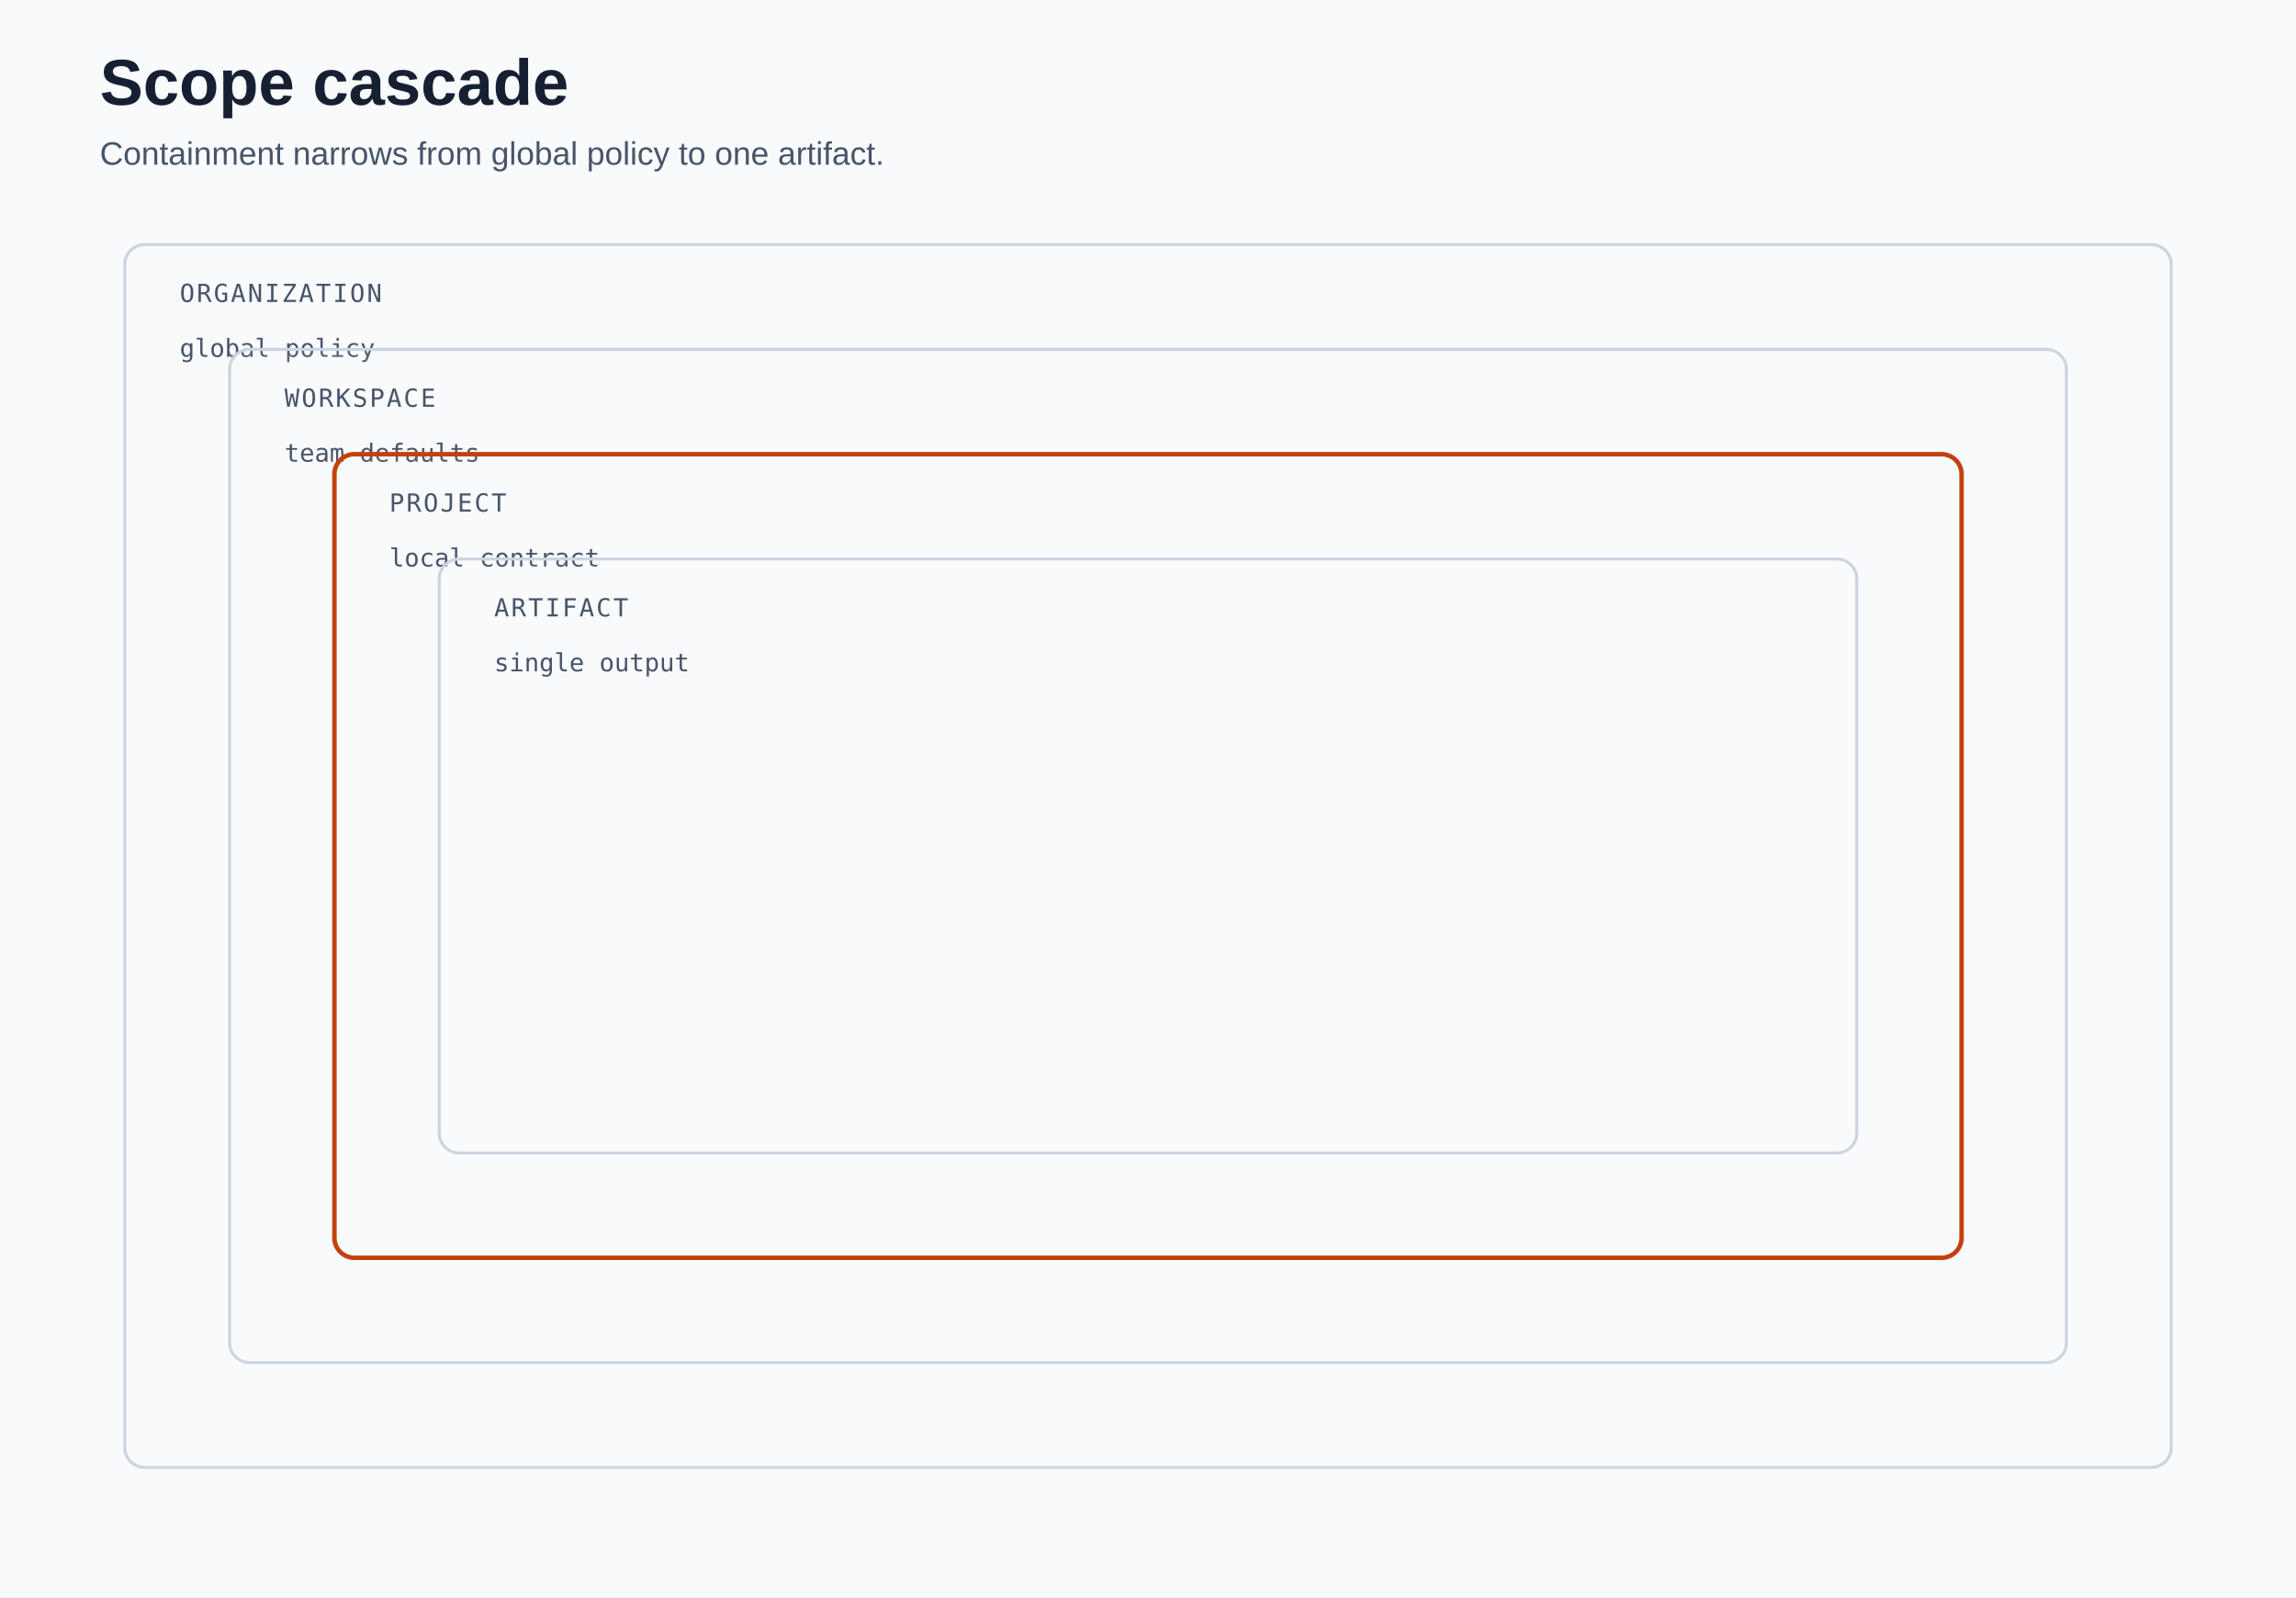
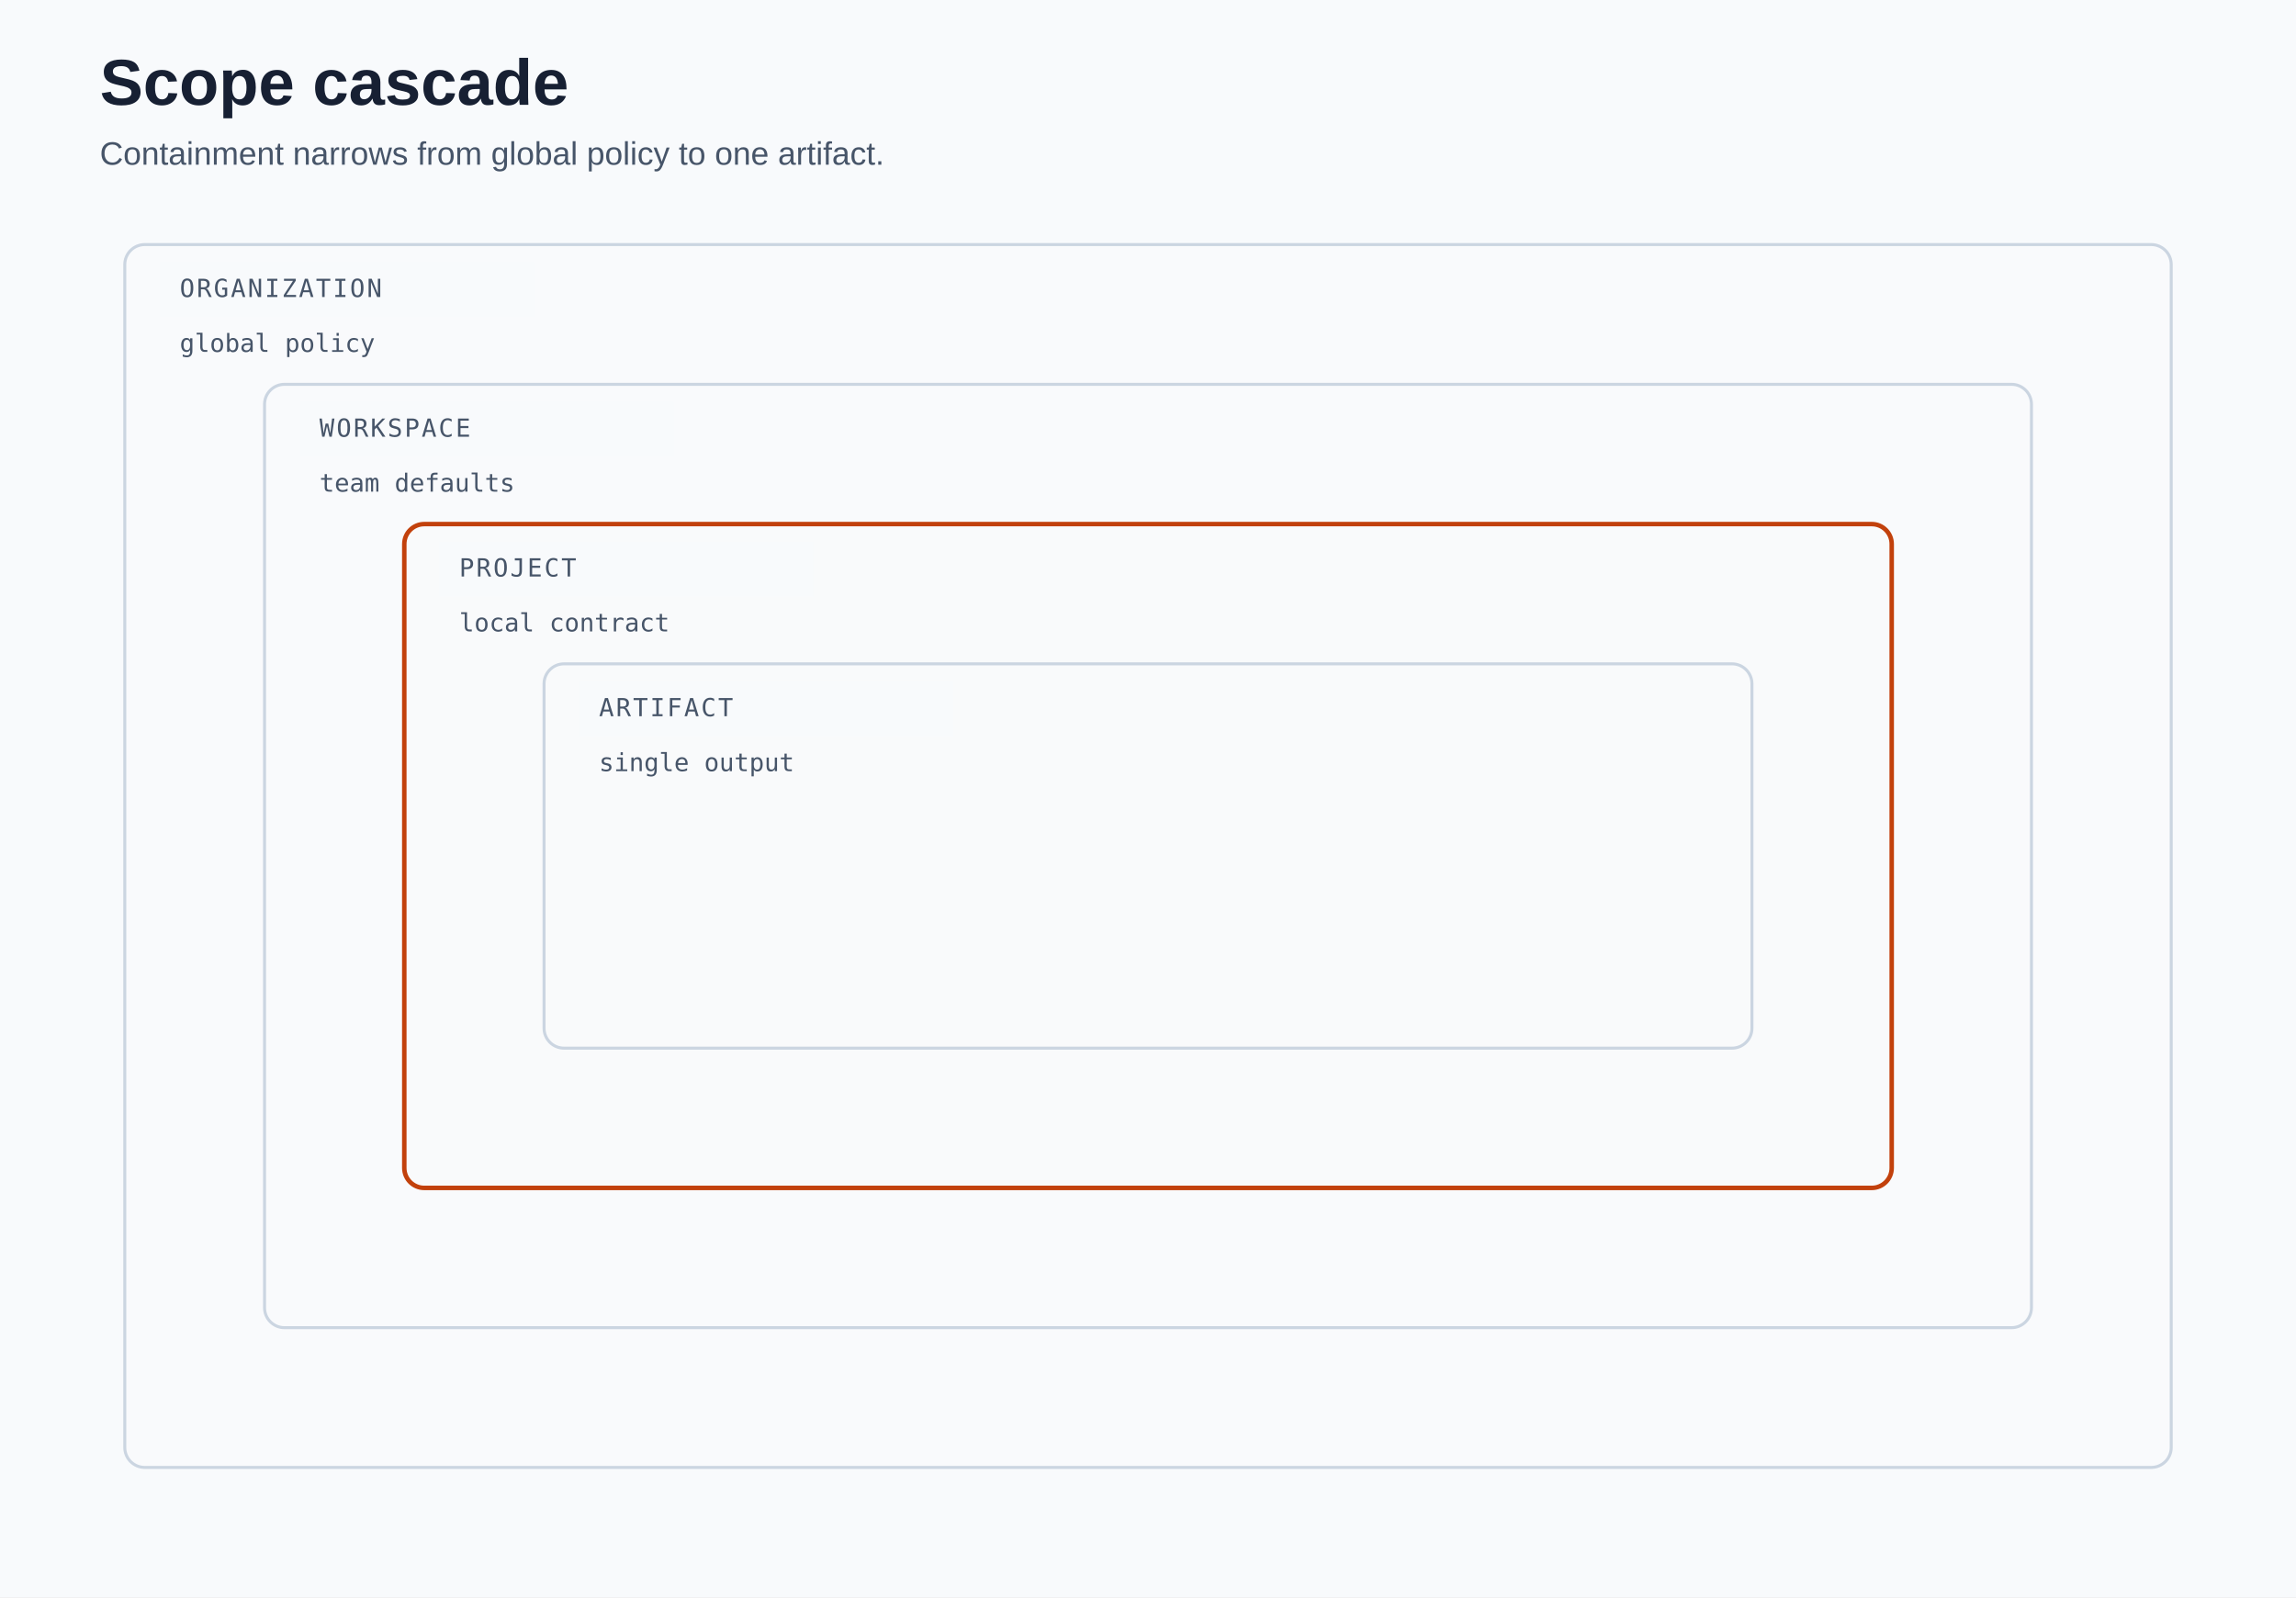
<svg xmlns="http://www.w3.org/2000/svg" width="920" height="640" viewBox="0 0 920 640" role="img" aria-labelledby="notemd-gallery-nested-scope-title notemd-gallery-nested-scope-desc" data-notemd-renderer="notemd-reference-layouts@1.1.0" data-layout-safety="notemd-layout-safety@1.0.0">
  <style>
        .ref-canvas { fill: #f8fafc; }
        .ref-title { fill: #172033; font: 700 26px "Segoe UI", Arial, sans-serif; }
        .ref-summary { fill: #475569; font: 13px "Segoe UI", Arial, sans-serif; }
        .ref-zone { fill: #ffffff; stroke: #cbd5e1; stroke-width: 1; }
        .ref-zone-label { fill: #475569; font: 700 10px "Segoe UI", Arial, sans-serif; letter-spacing: 1.5px; }
        .ref-node { fill: #ffffff; stroke: #cbd5e1; stroke-width: 1.2; }
        .ref-node.focal { fill: #fff7ed; stroke: #c2410c; stroke-width: 1.8; }
        .ref-node.external { stroke-dasharray: 5 4; }
        .ref-node-label { fill: #172033; font: 600 13px "Segoe UI", Arial, sans-serif; }
        .ref-header-label { fill: #ffffff; font: 600 11px "Segoe UI", Arial, sans-serif; }
        .ref-node-sub { fill: #475569; font: 10px Consolas, monospace; }
        .ref-hub-label { fill: #f8fafc; font: 600 13px "Segoe UI", Arial, sans-serif; }
        .ref-hub-sub { fill: #e2e8f0; font: 10px Consolas, monospace; }
        .ref-edge { fill: none; stroke: #475569; stroke-width: 1.5; }
        .ref-edge.accent { stroke: #c2410c; stroke-width: 2; marker-end: url(#notemd-reference-arrow-accent); }
        .ref-edge.link { stroke: #1d4ed8; marker-end: url(#notemd-reference-arrow-link); }
        .ref-edge.trigger { stroke-dasharray: 5 4; }
        .ref-edge.dashed { stroke-dasharray: 5 4; }
        .ref-edge-label { fill: #475569; font: 10px Consolas, monospace; paint-order: stroke; stroke: #f8fafc; stroke-width: 5px; }
        .ref-axis { stroke: #cbd5e1; stroke-width: 1; }
        .ref-axis-label { fill: #475569; font: 10px Consolas, monospace; }
        .ref-chip { fill: #e2e8f0; stroke: #cbd5e1; stroke-width: .7; }
        .ref-chip-text { fill: #172033; font: 700 8px Consolas, monospace; }
        .ref-focal-fill { fill: #fff7ed; stroke: #c2410c; stroke-width: 1.8; }
        .ref-caption { fill: #475569; font: 10px Consolas, monospace; letter-spacing: .8px; }
    </style>
  <defs>
    <marker id="notemd-reference-arrow" markerWidth="8" markerHeight="8" refX="7" refY="4" orient="auto">
      <path d="M0 0 L8 4 L0 8 Z" fill="#475569" />
    </marker>
    <marker id="notemd-reference-arrow-accent" markerWidth="8" markerHeight="8" refX="7" refY="4" orient="auto">
      <path d="M0 0 L8 4 L0 8 Z" fill="#c2410c" />
    </marker>
    <marker id="notemd-reference-arrow-link" markerWidth="8" markerHeight="8" refX="7" refY="4" orient="auto">
      <path d="M0 0 L8 4 L0 8 Z" fill="#1d4ed8" />
    </marker>
  </defs>
  <rect class="ref-canvas" x="0" y="0" width="920" height="640" />
  <text x="40" y="42" text-anchor="start" class="ref-title" data-layout-safety="notemd-layout-safety@1.0.0">
    <tspan x="40" dy="0">Scope cascade</tspan>
  </text>
  <text x="40" y="66" text-anchor="start" class="ref-summary" data-layout-safety="notemd-layout-safety@1.0.0">
    <tspan x="40" dy="0">Containment narrows from global policy to one artifact.</tspan>
  </text>
+   <rect data-nested-scope-surface="org" class="ref-node" x="50" y="98" width="820" height="490" rx="8" fill-opacity="0.09" />
+   <rect data-nested-scope-surface="workspace" class="ref-node" x="106" y="154" width="708" height="378" rx="8" fill-opacity="0.078" />
+   <rect data-nested-scope-surface="project" class="ref-focal-fill" x="162" y="210" width="596" height="266" rx="8" fill-opacity="0.066" />
+   <rect data-nested-scope-surface="artifact" class="ref-node" x="218" y="266" width="484" height="154" rx="8" fill-opacity="0.054" />
+   <rect data-nested-tag-surface="org" x="64" y="105" width="150" height="22" fill="#f8fafc" />
+   <rect data-nested-tag-surface="workspace" x="120" y="161" width="150" height="22" fill="#f8fafc" />
+   <rect data-nested-tag-surface="project" x="176" y="217" width="150" height="22" fill="#f8fafc" />
+   <rect data-nested-tag-surface="artifact" x="232" y="273" width="150" height="22" fill="#f8fafc" />
  <g id="reference-nested-org">
-     <rect class="ref-node" x="50" y="98" width="820" height="490" rx="8" fill-opacity="0.09" />
-     <rect x="64" y="105" width="150" height="22" fill="#f8fafc" />
-     <text x="72" y="121" text-anchor="start" class="ref-caption" data-layout-safety="notemd-layout-safety@1.0.0">
+     <text x="72" y="119" text-anchor="start" class="ref-caption" data-layout-safety="notemd-layout-safety@1.0.0">
      <tspan x="72" dy="0">ORGANIZATION</tspan>
    </text>
-     <text x="72" y="143" text-anchor="start" class="ref-node-sub" data-layout-safety="notemd-layout-safety@1.0.0">
+     <text x="72" y="141" text-anchor="start" class="ref-node-sub" data-layout-safety="notemd-layout-safety@1.0.0">
      <tspan x="72" dy="0">global policy</tspan>
    </text>
  </g>
  <g id="reference-nested-workspace">
-     <rect class="ref-node" x="92" y="140" width="736" height="406" rx="8" fill-opacity="0.078" />
-     <rect x="106" y="147" width="150" height="22" fill="#f8fafc" />
-     <text x="114" y="163" text-anchor="start" class="ref-caption" data-layout-safety="notemd-layout-safety@1.0.0">
-       <tspan x="114" dy="0">WORKSPACE</tspan>
+     <text x="128" y="175" text-anchor="start" class="ref-caption" data-layout-safety="notemd-layout-safety@1.0.0">
+       <tspan x="128" dy="0">WORKSPACE</tspan>
    </text>
-     <text x="114" y="185" text-anchor="start" class="ref-node-sub" data-layout-safety="notemd-layout-safety@1.0.0">
-       <tspan x="114" dy="0">team defaults</tspan>
+     <text x="128" y="197" text-anchor="start" class="ref-node-sub" data-layout-safety="notemd-layout-safety@1.0.0">
+       <tspan x="128" dy="0">team defaults</tspan>
    </text>
  </g>
  <g id="reference-nested-project">
-     <rect class="ref-focal-fill" x="134" y="182" width="652" height="322" rx="8" fill-opacity="0.066" />
-     <rect x="148" y="189" width="150" height="22" fill="#f8fafc" />
-     <text x="156" y="205" text-anchor="start" class="ref-caption" data-layout-safety="notemd-layout-safety@1.0.0">
-       <tspan x="156" dy="0">PROJECT</tspan>
+     <text x="184" y="231" text-anchor="start" class="ref-caption" data-layout-safety="notemd-layout-safety@1.0.0">
+       <tspan x="184" dy="0">PROJECT</tspan>
    </text>
-     <text x="156" y="227" text-anchor="start" class="ref-node-sub" data-layout-safety="notemd-layout-safety@1.0.0">
-       <tspan x="156" dy="0">local contract</tspan>
+     <text x="184" y="253" text-anchor="start" class="ref-node-sub" data-layout-safety="notemd-layout-safety@1.0.0">
+       <tspan x="184" dy="0">local contract</tspan>
    </text>
  </g>
  <g id="reference-nested-artifact">
-     <rect class="ref-node" x="176" y="224" width="568" height="238" rx="8" fill-opacity="0.054" />
-     <rect x="190" y="231" width="150" height="22" fill="#f8fafc" />
-     <text x="198" y="247" text-anchor="start" class="ref-caption" data-layout-safety="notemd-layout-safety@1.0.0">
-       <tspan x="198" dy="0">ARTIFACT</tspan>
+     <text x="240" y="287" text-anchor="start" class="ref-caption" data-layout-safety="notemd-layout-safety@1.0.0">
+       <tspan x="240" dy="0">ARTIFACT</tspan>
    </text>
-     <text x="198" y="269" text-anchor="start" class="ref-node-sub" data-layout-safety="notemd-layout-safety@1.0.0">
-       <tspan x="198" dy="0">single output</tspan>
+     <text x="240" y="309" text-anchor="start" class="ref-node-sub" data-layout-safety="notemd-layout-safety@1.0.0">
+       <tspan x="240" dy="0">single output</tspan>
    </text>
  </g>
</svg>
